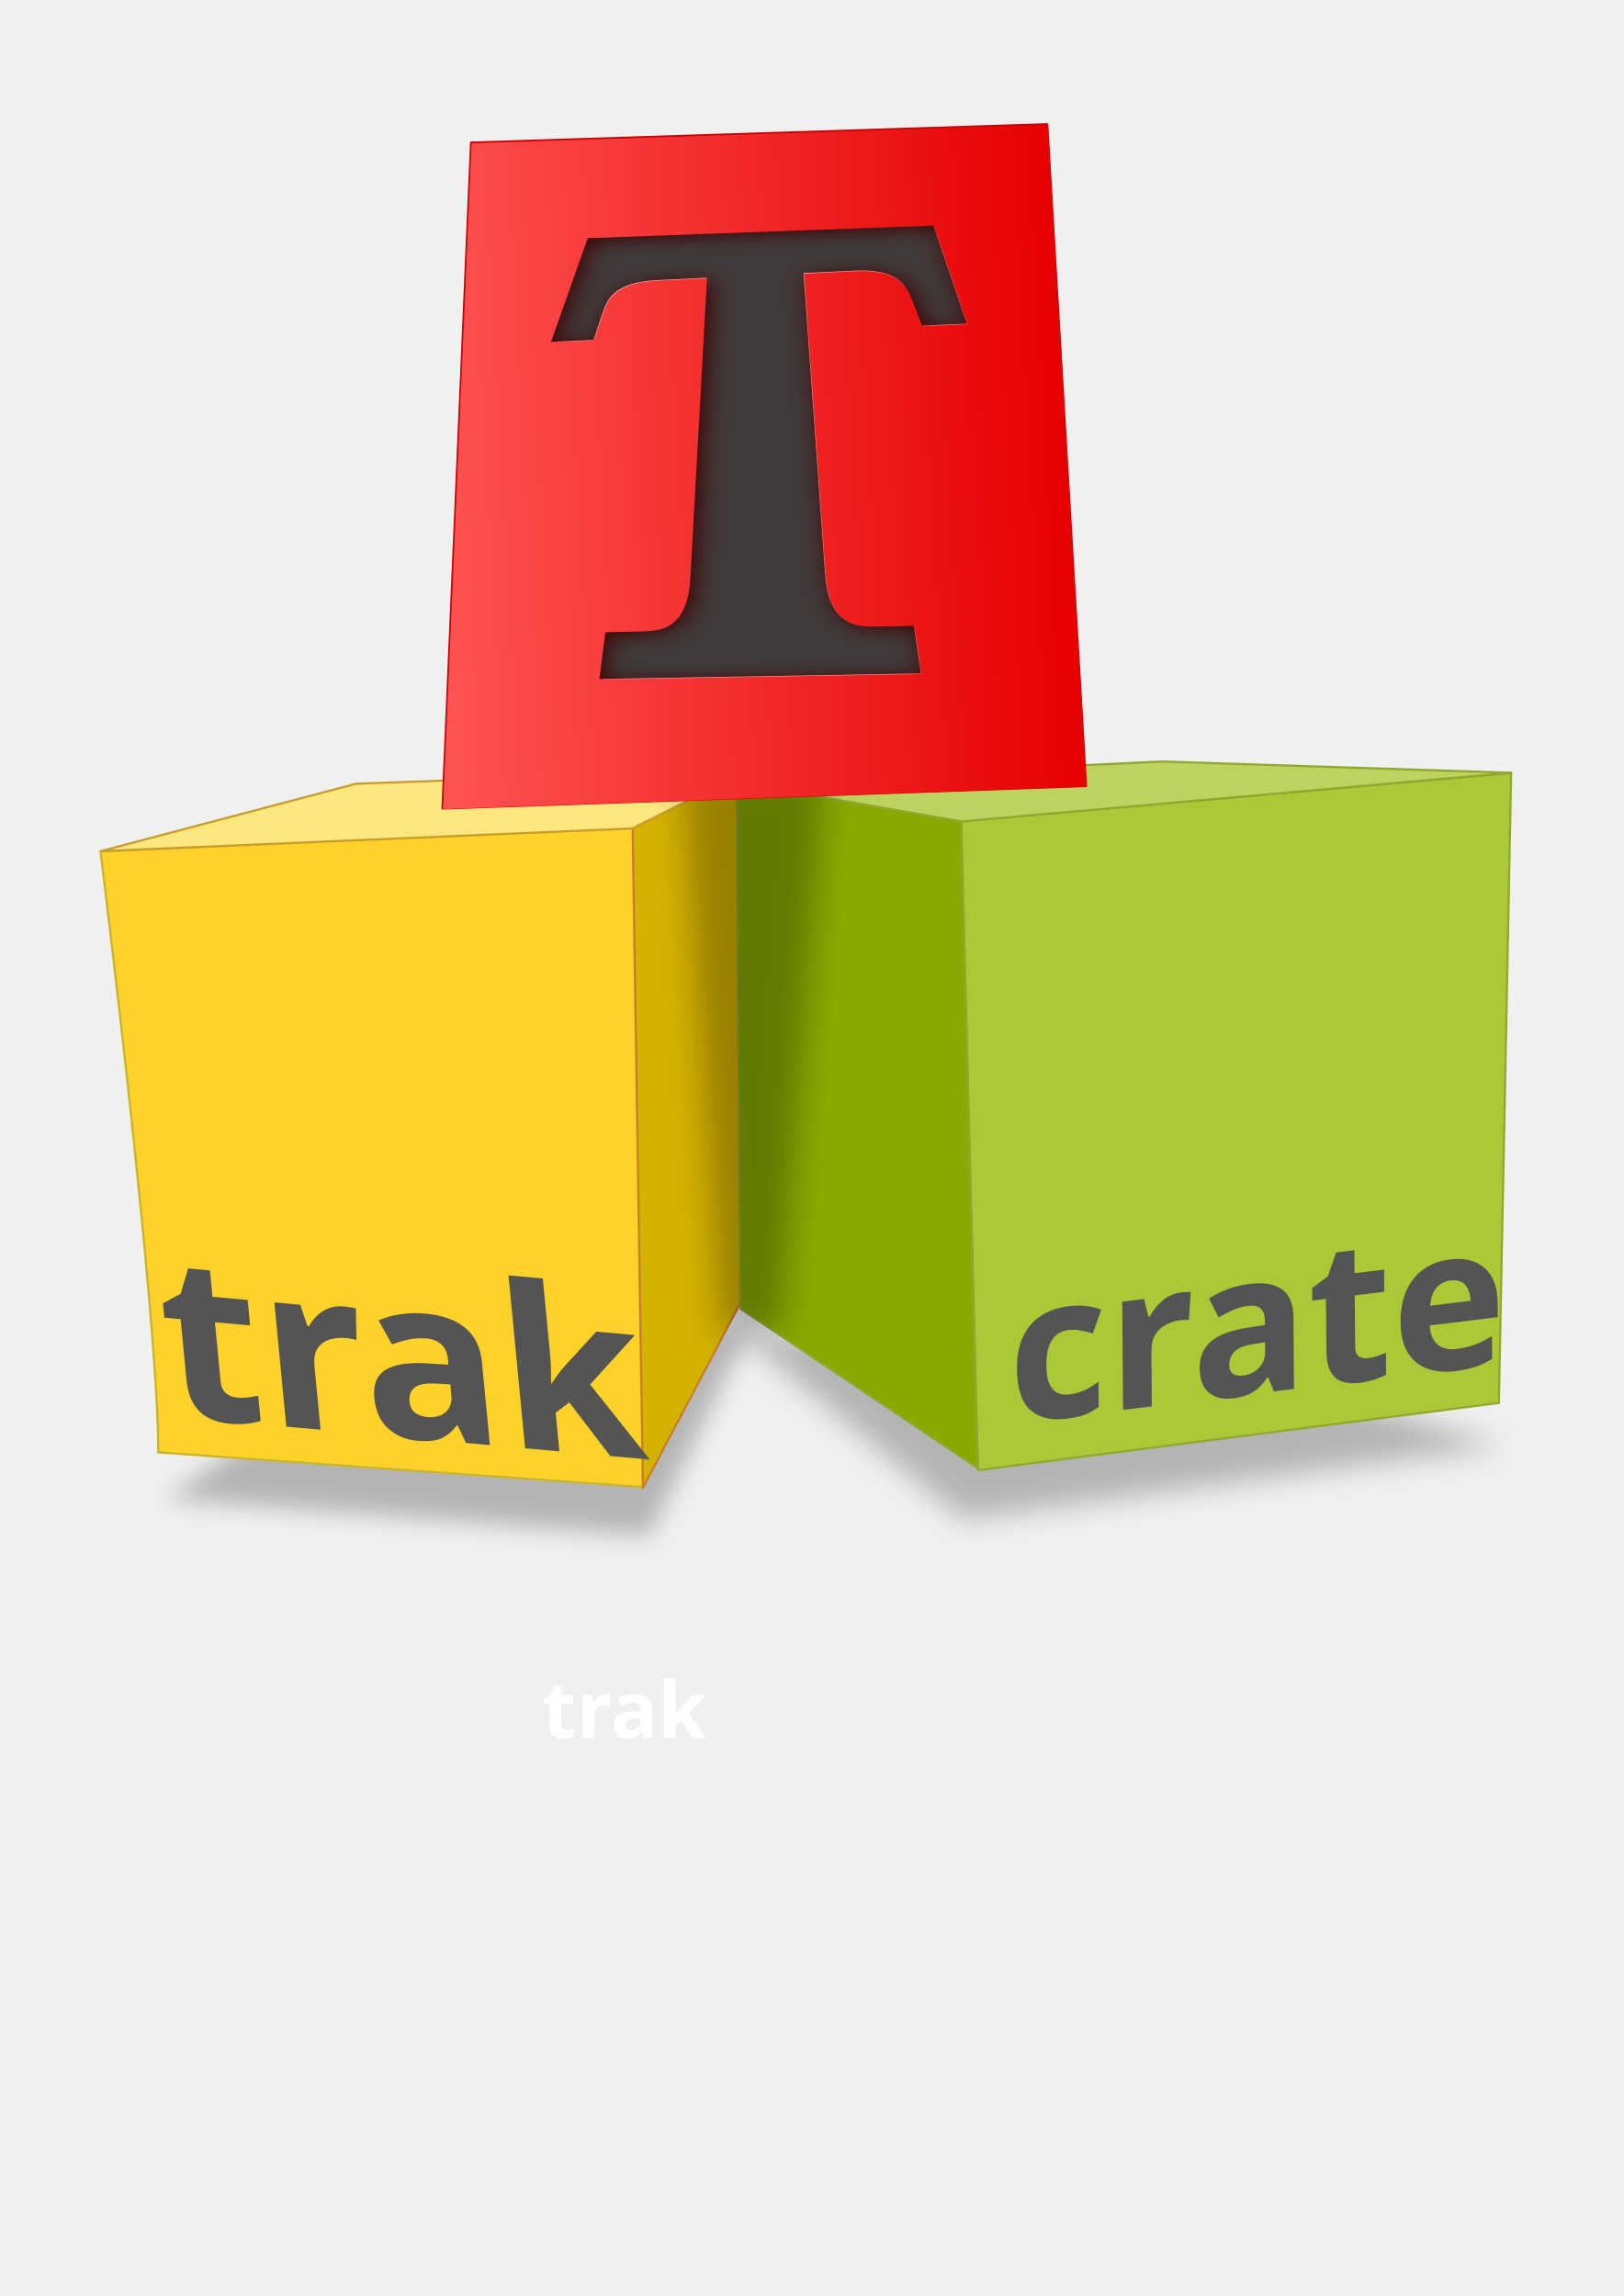
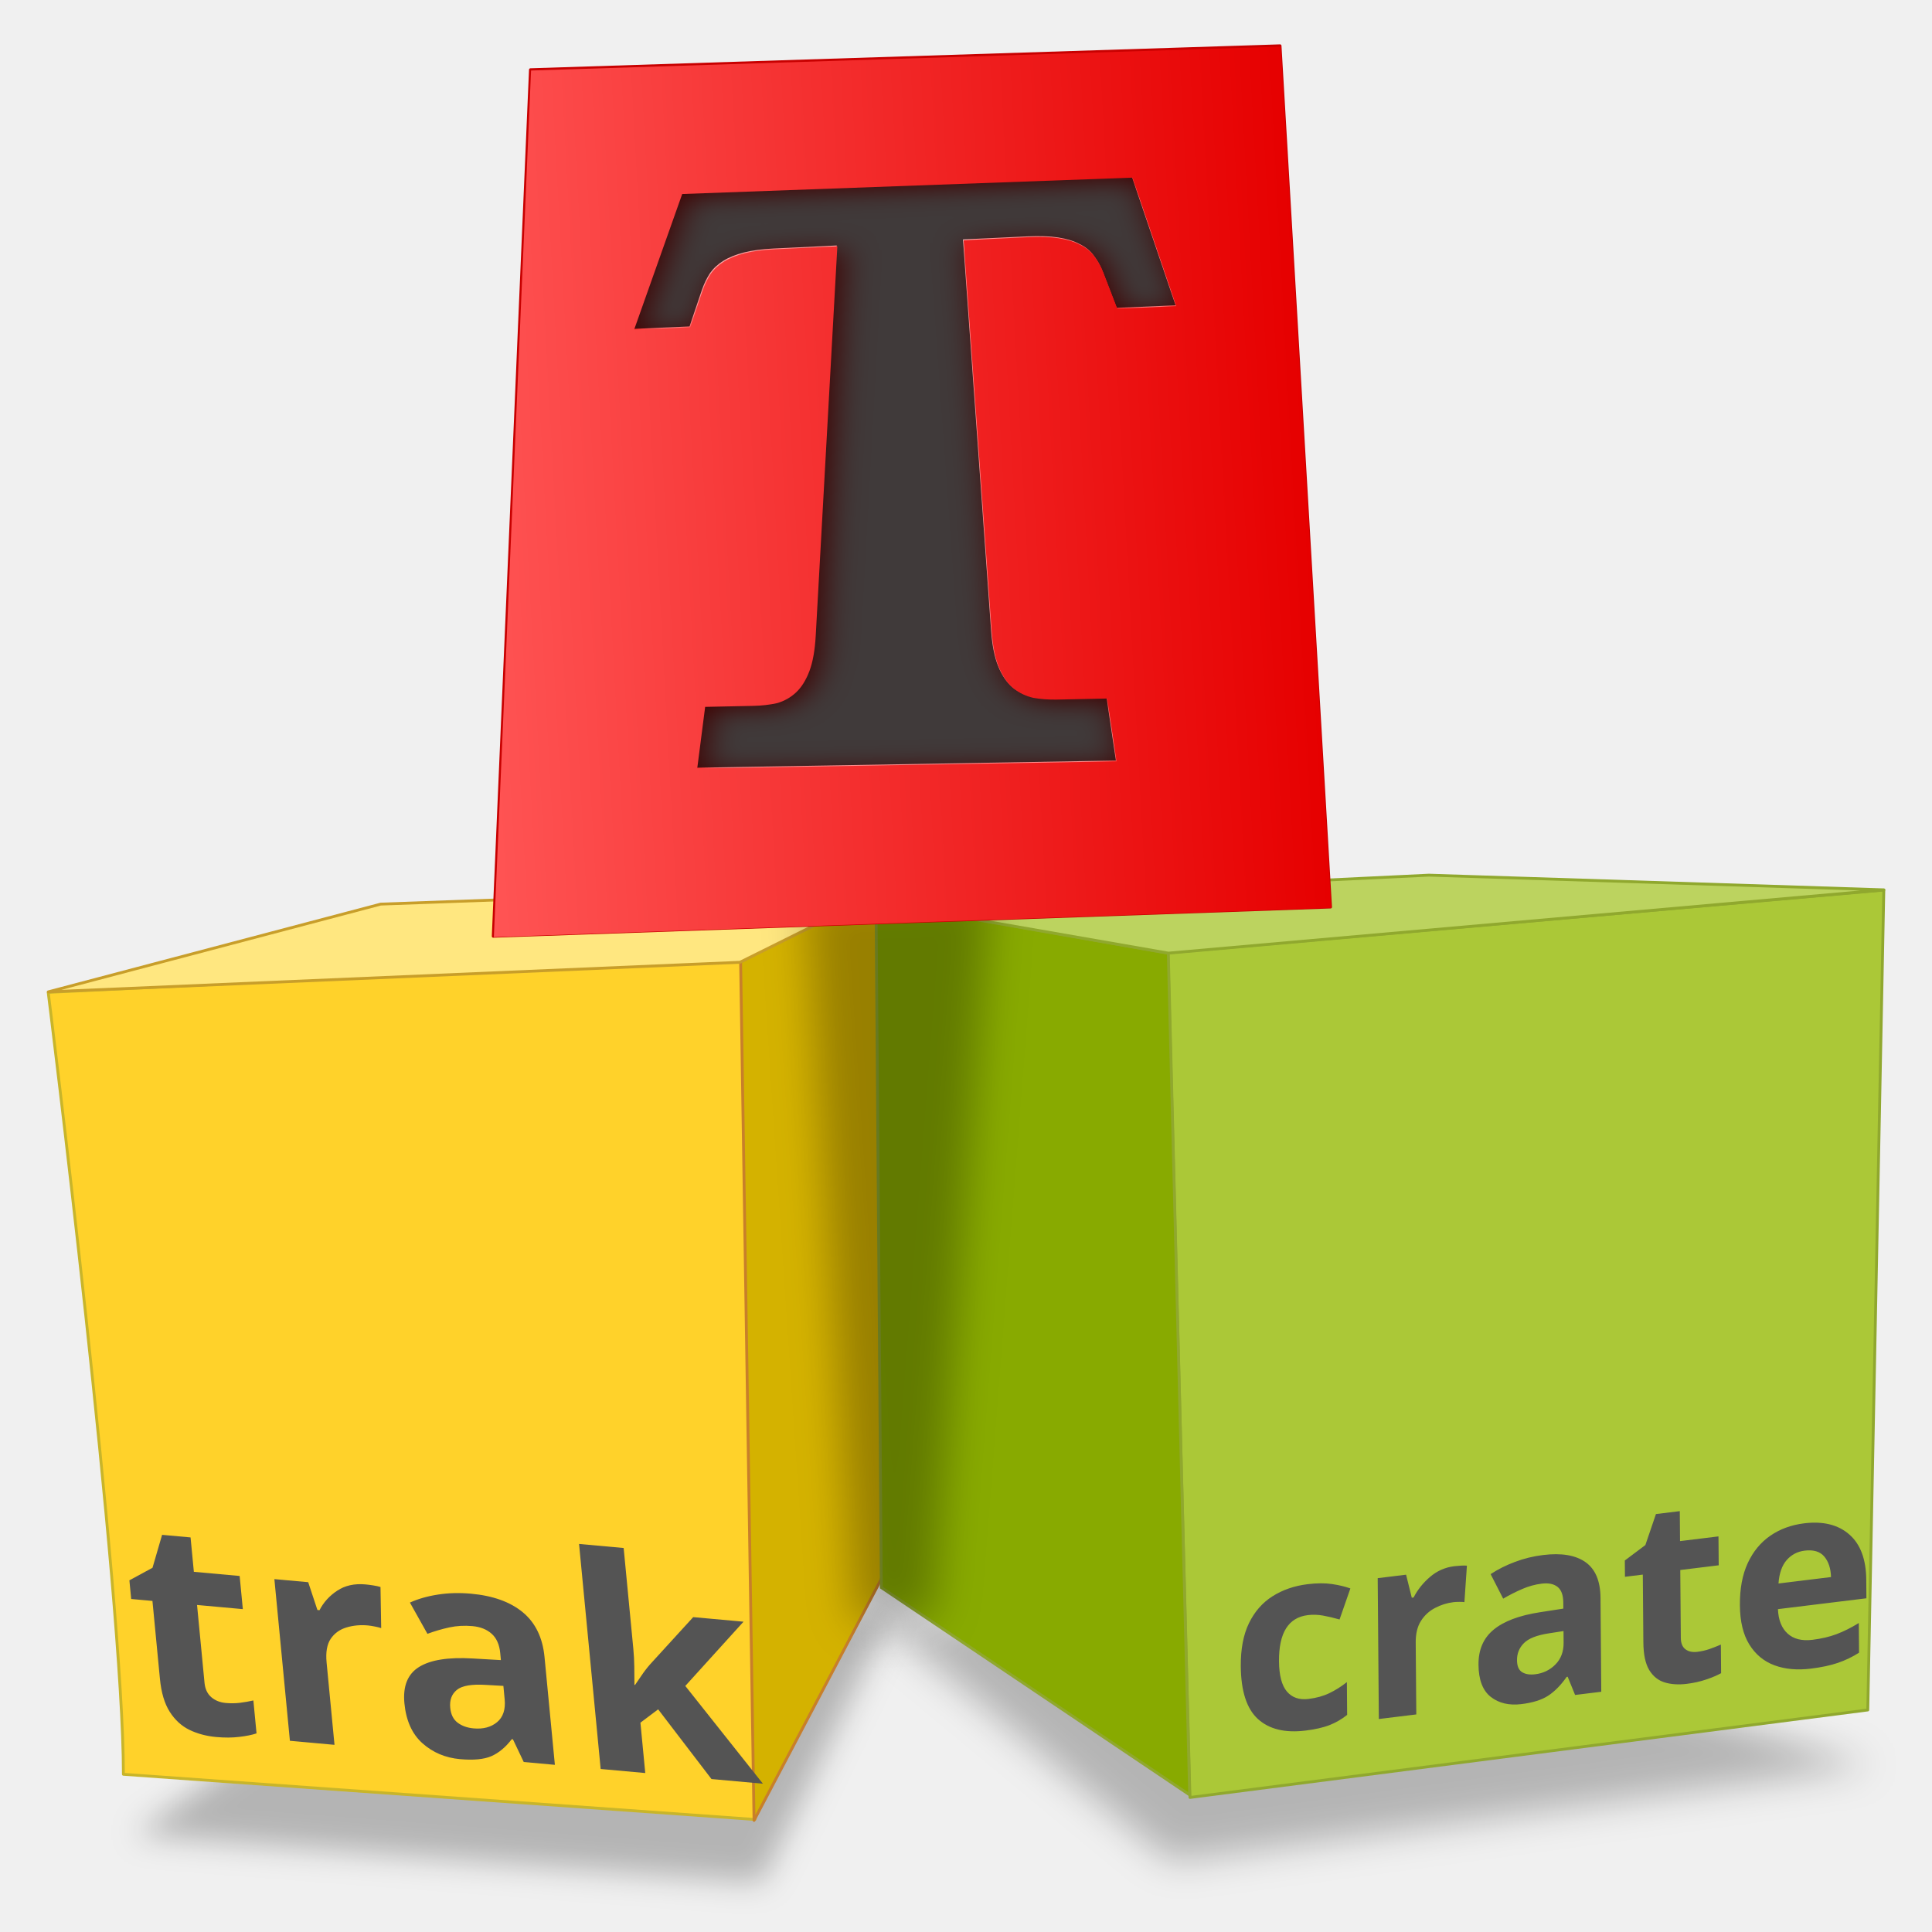
- <svg xmlns="http://www.w3.org/2000/svg" xmlns:xlink="http://www.w3.org/1999/xlink" width="744.094" height="1052.362" id="svg8700" version="1.1" xml:space="preserve">
+ <svg xmlns="http://www.w3.org/2000/svg" xmlns:xlink="http://www.w3.org/1999/xlink" width="512" height="512" id="svg8700" version="1.1" xml:space="preserve">
  <defs id="defs8702">
    <linearGradient id="linearGradient2947">
      <stop style="stop-color:#ff5454;stop-opacity:1;" offset="0" id="stop2943" />
      <stop style="stop-color:#e60000;stop-opacity:1;" offset="1" id="stop2945" />
    </linearGradient>
    <linearGradient id="linearGradient4531">
      <stop style="stop-color:#abc837;stop-opacity:1;" offset="0" id="stop4533" />
      <stop style="stop-color:#98b231;stop-opacity:1;" offset="1" id="stop4535" />
    </linearGradient>
    <linearGradient id="linearGradient4539">
      <stop style="stop-color:#ff7f2a;stop-opacity:1;" offset="0" id="stop4541" />
      <stop style="stop-color:#ef5f00;stop-opacity:1;" offset="1" id="stop4543" />
    </linearGradient>
    <linearGradient id="linearGradient4521">
      <stop style="stop-color:#fa0000;stop-opacity:1;" offset="0" id="stop4523" />
      <stop style="stop-color:#e60000;stop-opacity:1;" offset="1" id="stop4525" />
    </linearGradient>
    <linearGradient id="linearGradient8656">
      <stop style="stop-color:#fa0000;stop-opacity:1;" offset="0" id="stop8658" />
      <stop style="stop-color:#e60000;stop-opacity:1;" offset="1" id="stop8660" />
    </linearGradient>
    <filter color-interpolation-filters="sRGB" id="filter4227" x="-0.07" y="-0.052" width="1.14" height="1.104">
      <feGaussianBlur stdDeviation="5.773" id="feGaussianBlur4229" />
    </filter>
    <filter color-interpolation-filters="sRGB" id="filter3789" x="-0.28" width="1.56" y="-0.07" height="1.141">
      <feGaussianBlur stdDeviation="4.081" id="feGaussianBlur3791" />
    </filter>
    <filter color-interpolation-filters="sRGB" id="filter4145" x="-0.049" width="1.098" y="-0.136" height="1.272">
      <feGaussianBlur stdDeviation="2.924" id="feGaussianBlur4147" />
    </filter>
    <filter color-interpolation-filters="sRGB" id="filter4149" x="-0.046" width="1.091" y="-0.172" height="1.344">
      <feGaussianBlur stdDeviation="3.546" id="feGaussianBlur4151" />
    </filter>
    <linearGradient xlink:href="#linearGradient2947" id="linearGradient2963" x1="-203.441" y1="318.85" x2="102.085" y2="318.85" gradientUnits="userSpaceOnUse" />
+     <linearGradient xlink:href="#linearGradient2947" id="linearGradient1111" gradientUnits="userSpaceOnUse" x1="-203.441" y1="318.85" x2="102.085" y2="318.85" />
  </defs>
  <g id="layer1">
-     <path style="opacity:0.25;fill:#000000;stroke:none;filter:url(#filter4149)" d="m 261.922,424.62 133.34,-18.183 -107.076,-31.315 -79.802,5.051 z" id="path4111" transform="matrix(1.853473,0,0,1.853473,-43.95276,-90.67834)" />
-     <path style="opacity:0.25;fill:#000000;stroke:none;filter:url(#filter4145)" d="m 64.942,419.569 119.198,9.091 24.244,-50.508 -83.843,-1.01 z" id="path4109" transform="matrix(1.853473,0,0,1.853473,-43.95276,-90.67834)" />
-     <path style="fill:#ffd22a;fill-opacity:1;stroke:#c8b52a;stroke-width:1;stroke-linecap:butt;stroke-linejoin:round;stroke-miterlimit:4;stroke-dasharray:none;stroke-opacity:1" d="m 72.551,665.681 c 0,-63.548 -26.478,-275.373 -26.478,-275.373 l 245.765,-11.821 3.108,303.103 z" id="path2985" />
-     <path style="fill:#abc837;stroke:#90a82e;stroke-width:1;stroke-linecap:round;stroke-linejoin:round;stroke-miterlimit:4;stroke-opacity:1;stroke-dasharray:none" d="m 448.165,673.84 -7.755,-297.464 252.107,-22.091 -5.644,288.745 z" id="path2987" />
-     <path style="fill:#d4b200;stroke:#c87f2a;stroke-width:1;stroke-linecap:butt;stroke-linejoin:round;stroke-miterlimit:4;stroke-opacity:1;stroke-dasharray:none;fill-opacity:1" d="m 289.92,379.548 54.443,-28.072 5.938,224.849 -55.655,105.592 z" id="path2989" />
-     <path style="fill:#ffe780;stroke:#c89e2a;stroke-width:1;stroke-linecap:butt;stroke-linejoin:round;stroke-miterlimit:4;stroke-opacity:1;stroke-dasharray:none;fill-opacity:1" d="M 46.109,390.132 163.165,359.231 344.07,352.706 289.672,379.716 z" id="path2991" />
-     <path style="fill:#88aa00;stroke:#90a82e;stroke-width:1;stroke-linecap:butt;stroke-linejoin:miter;stroke-miterlimit:4;stroke-opacity:1;stroke-dasharray:none" d="m 448.065,672.939 -108.593,-73.019 -1.872,-241.526 102.933,18.144 z" id="path2993" />
-     <path style="fill:#bcd35f;stroke:#90a82e;stroke-width:1;stroke-linecap:butt;stroke-linejoin:round;stroke-miterlimit:4;stroke-opacity:1;stroke-dasharray:none" d="m 532.318,349.033 160.213,5.173 -251.953,22.289 -103.915,-18.101 z" id="path2995" />
-     <path style="opacity:0.282;fill:#000000;stroke:none;filter:url(#filter3789)" d="m 227.5,239.862 -10.714,138.571 -15,0.714 L 192.5,240.576" id="path3015" transform="matrix(1.853473,0,0,1.853473,-43.95276,-90.67834)" />
-     <path style="fill:#ff0000;stroke:#c80000;stroke-width:1;stroke-linecap:butt;stroke-linejoin:round;stroke-miterlimit:4;stroke-opacity:1;stroke-dasharray:none" d="M 202.795,370.564 497.681,360.266 479.894,56.955 215.901,65.381 z" id="path2997" />
-     <g transform="matrix(0.9646596,-0.04308742,0.04233804,0.7719441,379.4802,-33.53039)" style="font-size:151.788px;font-style:normal;font-variant:normal;font-weight:bold;font-stretch:normal;text-align:start;line-height:125%;letter-spacing:0px;word-spacing:0px;writing-mode:lr-tb;text-anchor:start;opacity:0.9;fill:#ffffff;fill-opacity:1;stroke:none;filter:url(#filter4227);font-family:Droid Serif;-inkscape-font-specification:Droid Serif Bold" id="text2999-5-7">
+     <path style="opacity:0.25;fill:#000000;stroke:none;filter:url(#filter4149)" d="m 261.922,424.62 133.34,-18.183 -107.076,-31.315 -79.802,5.051 z" id="path4111" transform="matrix(1.394757,0,0,1.394757,-54.97066,-98.96286)" />
+     <path style="opacity:0.25;fill:#000000;stroke:none;filter:url(#filter4145)" d="m 64.942,419.569 119.198,9.091 24.244,-50.508 -83.843,-1.01 z" id="path4109" transform="matrix(1.394757,0,0,1.394757,-54.97066,-98.96286)" />
+     <path style="fill:#ffd22a;fill-opacity:1;stroke:#c8b52a;stroke-width:0.753;stroke-linecap:butt;stroke-linejoin:round;stroke-miterlimit:4;stroke-dasharray:none;stroke-opacity:1" d="m 32.7,470.205 c 0,-47.82 -19.925,-207.221 -19.925,-207.221 l 184.941,-8.895 2.339,228.088 z" id="path2985" />
+     <path style="fill:#abc837;stroke:#90a82e;stroke-width:0.753;stroke-linecap:round;stroke-linejoin:round;stroke-miterlimit:4;stroke-dasharray:none;stroke-opacity:1" d="m 315.353,476.345 -5.836,-223.845 189.713,-16.624 -4.247,217.284 z" id="path2987" />
+     <path style="fill:#d4b200;fill-opacity:1;stroke:#c87f2a;stroke-width:0.753;stroke-linecap:butt;stroke-linejoin:round;stroke-miterlimit:4;stroke-dasharray:none;stroke-opacity:1" d="m 196.272,254.887 40.969,-21.124 4.468,169.201 -41.881,79.459 z" id="path2989" />
+     <path style="fill:#ffe780;fill-opacity:1;stroke:#c89e2a;stroke-width:0.753;stroke-linecap:butt;stroke-linejoin:round;stroke-miterlimit:4;stroke-dasharray:none;stroke-opacity:1" d="m 12.802,262.851 88.085,-23.253 136.133,-4.91 -40.934,20.326 z" id="path2991" />
+     <path style="fill:#88aa00;stroke:#90a82e;stroke-width:0.753;stroke-linecap:butt;stroke-linejoin:miter;stroke-miterlimit:4;stroke-dasharray:none;stroke-opacity:1" d="m 315.278,475.667 -81.717,-54.948 -1.409,-181.75 77.458,13.653 z" id="path2993" />
+     <path style="fill:#bcd35f;stroke:#90a82e;stroke-width:0.753;stroke-linecap:butt;stroke-linejoin:round;stroke-miterlimit:4;stroke-dasharray:none;stroke-opacity:1" d="m 378.679,231.924 120.562,3.893 -189.597,16.773 -78.197,-13.621 z" id="path2995" />
+     <path style="opacity:0.282;fill:#000000;stroke:none;filter:url(#filter3789)" d="m 227.5,239.862 -10.714,138.571 -15,0.714 L 192.5,240.576" id="path3015" transform="matrix(1.394757,0,0,1.394757,-54.97066,-98.96286)" />
+     <path style="fill:#ff0000;stroke:#c80000;stroke-width:0.753;stroke-linecap:butt;stroke-linejoin:round;stroke-miterlimit:4;stroke-dasharray:none;stroke-opacity:1" d="M 130.71,248.127 352.614,240.377 339.229,12.133 140.572,18.473 Z" id="path2997" />
+     <g transform="matrix(0.7259158,-0.03242371,0.03185979,0.5808955,263.6668,-55.95847)" style="font-style:normal;font-variant:normal;font-weight:bold;font-stretch:normal;font-size:151.788px;line-height:125%;font-family:'Droid Serif';-inkscape-font-specification:'Droid Serif Bold';text-align:start;letter-spacing:0px;word-spacing:0px;writing-mode:lr-tb;text-anchor:start;opacity:0.9;fill:#ffffff;fill-opacity:1;stroke:none;filter:url(#filter4227)" id="text2999-5-7">
      <path d="m -16.024,384.722 c 0.091,6.743 0.707,12.226 1.859,16.379 1.166,4.209 2.744,7.503 4.733,9.856 2.143,2.374 4.561,4.024 7.247,4.938 2.689,0.749 5.582,1.171 8.676,1.263 l 18.206,0.543 2.138,28.781 -152.849,-5.264 4.122,-27.892 17.463,0.521 c 3.124,0.093 6.016,-0.15 8.671,-0.73 2.669,-0.743 5.069,-2.229 7.191,-4.449 2.109,-2.206 3.89,-5.367 5.34,-9.456 1.432,-4.039 2.441,-9.421 3.03,-16.077 l 15.648,-176.726 -23.008,0.093 c -4.283,0.017 -7.924,0.417 -10.932,1.2 -3.016,0.786 -5.587,1.921 -7.719,3.413 -2.036,1.421 -3.726,3.207 -5.072,5.364 -1.263,2.178 -2.354,4.661 -3.272,7.46 l -5.214,16.317 -20.461,-0.03 20.221,-60.767 164.328,1.704 13.341,59.356 -21.509,-0.032 -4.354,-16.722 c -0.744,-2.863 -1.743,-5.401 -2.994,-7.623 -1.14,-2.2 -2.768,-4.016 -4.88,-5.454 -2.008,-1.508 -4.549,-2.648 -7.621,-3.426 -3.059,-0.774 -6.796,-1.15 -11.216,-1.133 l -23.53,0.095 2.415,178.499" id="path3980-2" style="fill:#ffffff;fill-opacity:1" />
    </g>
-     <g transform="matrix(0.9646596,-0.04308742,0.04233804,0.7719441,377.2928,-34.82975)" style="font-size:151.788px;font-style:normal;font-variant:normal;font-weight:bold;font-stretch:normal;text-align:start;line-height:125%;letter-spacing:0px;word-spacing:0px;writing-mode:lr-tb;text-anchor:start;opacity:0.75;fill:#000000;fill-opacity:1;stroke:none;font-family:Droid Serif;-inkscape-font-specification:Droid Serif Bold" id="text2999-5">
+     <g transform="matrix(0.7259158,-0.03242371,0.03185979,0.5808955,262.0208,-56.93625)" style="font-style:normal;font-variant:normal;font-weight:bold;font-stretch:normal;font-size:151.788px;line-height:125%;font-family:'Droid Serif';-inkscape-font-specification:'Droid Serif Bold';text-align:start;letter-spacing:0px;word-spacing:0px;writing-mode:lr-tb;text-anchor:start;opacity:0.75;fill:#000000;fill-opacity:1;stroke:none" id="text2999-5">
      <path d="m -16.024,384.722 c 0.091,6.743 0.707,12.226 1.859,16.379 1.166,4.209 2.744,7.503 4.733,9.856 2.143,2.374 4.561,4.024 7.247,4.938 2.689,0.749 5.582,1.171 8.676,1.263 l 18.206,0.543 2.138,28.781 -152.849,-5.264 4.122,-27.892 17.463,0.521 c 3.124,0.093 6.016,-0.15 8.671,-0.73 2.669,-0.743 5.069,-2.229 7.191,-4.449 2.109,-2.206 3.89,-5.367 5.34,-9.456 1.432,-4.039 2.441,-9.421 3.03,-16.077 l 15.648,-176.726 -23.008,0.093 c -4.283,0.017 -7.924,0.417 -10.932,1.2 -3.016,0.786 -5.587,1.921 -7.719,3.413 -2.036,1.421 -3.726,3.207 -5.072,5.364 -1.263,2.178 -2.354,4.661 -3.272,7.46 l -5.214,16.317 -20.461,-0.03 20.221,-60.767 164.328,1.704 13.341,59.356 -21.509,-0.032 -4.354,-16.722 c -0.744,-2.863 -1.743,-5.401 -2.994,-7.623 -1.14,-2.2 -2.768,-4.016 -4.88,-5.454 -2.008,-1.508 -4.549,-2.648 -7.621,-3.426 -3.059,-0.774 -6.796,-1.15 -11.216,-1.133 l -23.53,0.095 2.415,178.499" id="path3980" style="fill:#000000;fill-opacity:1" />
    </g>
-     <g transform="matrix(0.9646596,-0.04308742,0.04233804,0.7719441,377.5148,-34.54418)" style="font-size:151.788px;font-style:normal;font-variant:normal;font-weight:bold;font-stretch:normal;text-align:start;line-height:125%;letter-spacing:0px;word-spacing:0px;writing-mode:lr-tb;text-anchor:start;fill:url(#linearGradient2963);fill-opacity:1.0;stroke:none;font-family:Droid Serif;-inkscape-font-specification:Droid Serif Bold" id="text2999-5-6">
-       <path id="path3980-7" style="fill:url(#linearGradient2963);fill-opacity:1.0;stroke:none" d="m -16.024,384.722 c 0.091,6.743 0.707,12.226 1.859,16.379 1.166,4.209 2.744,7.503 4.733,9.856 2.143,2.374 4.561,4.024 7.247,4.938 2.689,0.749 5.582,1.171 8.676,1.263 l 18.206,0.543 2.138,28.781 -152.849,-5.264 4.122,-27.892 17.463,0.521 c 3.124,0.093 6.016,-0.15 8.671,-0.73 2.669,-0.743 5.069,-2.229 7.191,-4.449 2.109,-2.206 3.89,-5.367 5.34,-9.456 1.432,-4.039 2.441,-9.421 3.03,-16.077 l 15.648,-176.726 -23.008,0.093 c -4.283,0.017 -7.924,0.417 -10.932,1.2 -3.016,0.786 -5.587,1.921 -7.719,3.413 -2.036,1.421 -3.726,3.207 -5.072,5.364 -1.263,2.178 -2.354,4.661 -3.272,7.46 l -5.214,16.317 -20.461,-0.03 20.221,-60.767 164.328,1.704 13.341,59.356 -21.509,-0.032 -4.354,-16.722 c -0.744,-2.863 -1.743,-5.401 -2.994,-7.623 -1.14,-2.2 -2.768,-4.016 -4.88,-5.454 -2.008,-1.508 -4.549,-2.648 -7.621,-3.426 -3.059,-0.774 -6.796,-1.15 -11.216,-1.133 l -23.53,0.095 2.415,178.499 m -187.416,129.082 305.526,3.714 -1.191,-392.985 -273.474,-4.35 z" />
+     <g transform="matrix(0.7259158,-0.03242371,0.03185979,0.5808955,262.1878,-56.72136)" style="font-style:normal;font-variant:normal;font-weight:bold;font-stretch:normal;font-size:151.788px;line-height:125%;font-family:'Droid Serif';-inkscape-font-specification:'Droid Serif Bold';text-align:start;letter-spacing:0px;word-spacing:0px;writing-mode:lr-tb;text-anchor:start;fill:url(#linearGradient2963);fill-opacity:1;stroke:none" id="text2999-5-6">
+       <path id="path3980-7" style="fill:url(#linearGradient1111);fill-opacity:1;stroke:none" d="m -16.024,384.722 c 0.091,6.743 0.707,12.226 1.859,16.379 1.166,4.209 2.744,7.503 4.733,9.856 2.143,2.374 4.561,4.024 7.247,4.938 2.689,0.749 5.582,1.171 8.676,1.263 l 18.206,0.543 2.138,28.781 -152.849,-5.264 4.122,-27.892 17.463,0.521 c 3.124,0.093 6.016,-0.15 8.671,-0.73 2.669,-0.743 5.069,-2.229 7.191,-4.449 2.109,-2.206 3.89,-5.367 5.34,-9.456 1.432,-4.039 2.441,-9.421 3.03,-16.077 l 15.648,-176.726 -23.008,0.093 c -4.283,0.017 -7.924,0.417 -10.932,1.2 -3.016,0.786 -5.587,1.921 -7.719,3.413 -2.036,1.421 -3.726,3.207 -5.072,5.364 -1.263,2.178 -2.354,4.661 -3.272,7.46 l -5.214,16.317 -20.461,-0.03 20.221,-60.767 164.328,1.704 13.341,59.356 -21.509,-0.032 -4.354,-16.722 c -0.744,-2.863 -1.743,-5.401 -2.994,-7.623 -1.14,-2.2 -2.768,-4.016 -4.88,-5.454 -2.008,-1.508 -4.549,-2.648 -7.621,-3.426 -3.059,-0.774 -6.796,-1.15 -11.216,-1.133 l -23.53,0.095 2.415,178.499 m -187.416,129.082 305.526,3.714 -1.191,-392.985 -273.474,-4.35 z" />
    </g>
-     <text xml:space="preserve" style="font-style:normal;font-variant:normal;font-weight:bold;font-stretch:normal;font-size:104.401px;font-family:Ubuntu;-inkscape-font-specification:'Ubuntu, Bold';font-variant-ligatures:normal;font-variant-caps:normal;font-variant-numeric:normal;font-variant-east-asian:normal;fill:#545454;stroke-width:1.631;fill-opacity:1" x="14.877" y="648.339" id="text2707" transform="matrix(1.009905,0.09164173,0.09591994,0.9988965,0,0)">
-       <tspan id="tspan2705" x="14.877" y="648.339" style="stroke-width:1.631;fill:#545454;fill-opacity:1">trak</tspan>
+     <text xml:space="preserve" style="font-style:normal;font-variant:normal;font-weight:bold;font-stretch:normal;font-size:78.563px;font-family:Ubuntu;-inkscape-font-specification:'Ubuntu, Bold';font-variant-ligatures:normal;font-variant-caps:normal;font-variant-numeric:normal;font-variant-east-asian:normal;fill:#545454;fill-opacity:1;stroke-width:1.228" x="-7.73" y="458.857" id="text2707" transform="matrix(1.009905,0.09164173,0.09591994,0.9988965,0,0)">
+       <tspan id="tspan2705" x="-7.73" y="458.857" style="fill:#545454;fill-opacity:1;stroke-width:1.228">trak</tspan>
    </text>
-     <text xml:space="preserve" style="font-style:normal;font-variant:normal;font-weight:bold;font-stretch:normal;font-size:89.716px;font-family:Ubuntu;-inkscape-font-specification:'Ubuntu, Bold';font-variant-ligatures:normal;font-variant-caps:normal;font-variant-numeric:normal;font-variant-east-asian:normal;fill:#545454;stroke-width:1.402;fill-opacity:1" x="462.798" y="699.72" id="text2707-0" transform="matrix(0.9864991,-0.1209151,0.00819853,1.012681,0,0)">
-       <tspan id="tspan2705-9" x="462.798" y="699.72" style="stroke-width:1.402;fill:#545454;fill-opacity:1">crate</tspan>
-     </text>
-     <text xml:space="preserve" style="font-weight:bold;font-size:35.998px;font-family:sans-serif;-inkscape-font-specification:'sans-serif, Bold';fill:#ffffff" x="248.529" y="796.593" id="text2707-3">
-       <tspan id="tspan2705-6" x="248.529" y="796.593">trak</tspan>
+     <text xml:space="preserve" style="font-style:normal;font-variant:normal;font-weight:bold;font-stretch:normal;font-size:67.513px;font-family:Ubuntu;-inkscape-font-specification:'Ubuntu, Bold';font-variant-ligatures:normal;font-variant-caps:normal;font-variant-numeric:normal;font-variant-east-asian:normal;fill:#545454;fill-opacity:1;stroke-width:1.055" x="326.339" y="493.587" id="text2707-0" transform="matrix(0.9864991,-0.1209151,0.00819853,1.012681,0,0)">
+       <tspan id="tspan2705-9" x="326.339" y="493.587" style="fill:#545454;fill-opacity:1;stroke-width:1.055">crate</tspan>
    </text>
  </g>
</svg>
